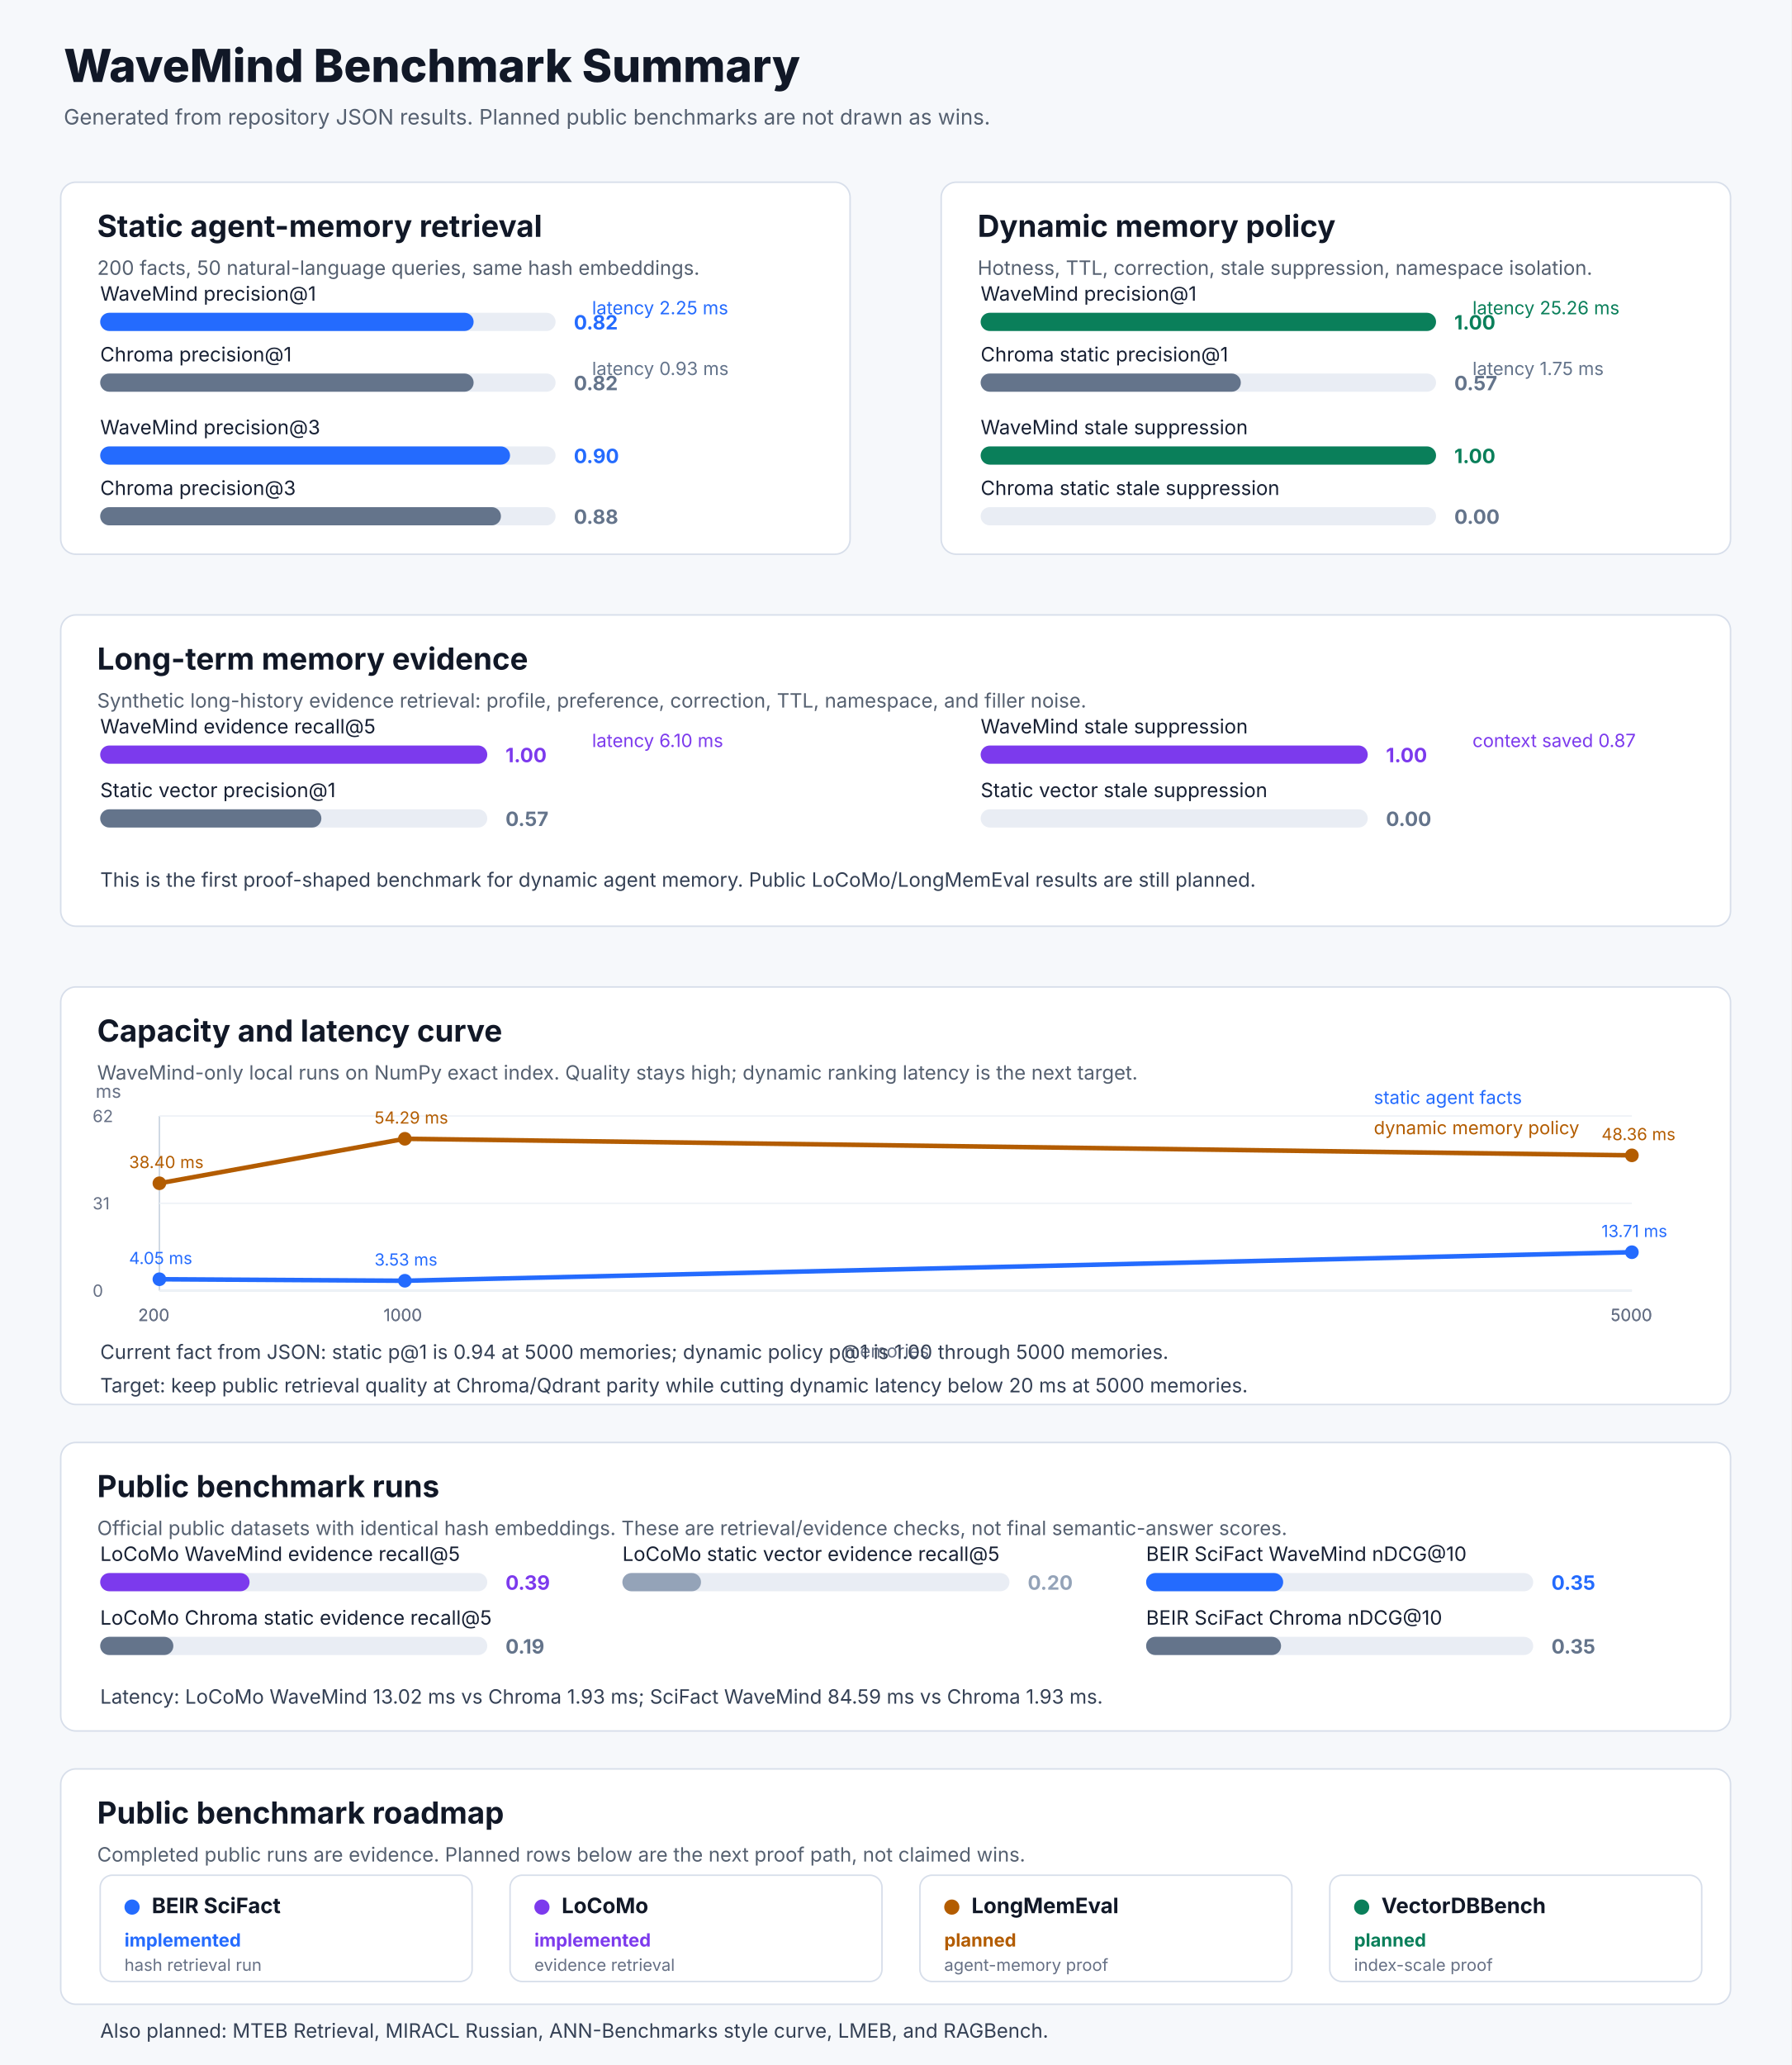
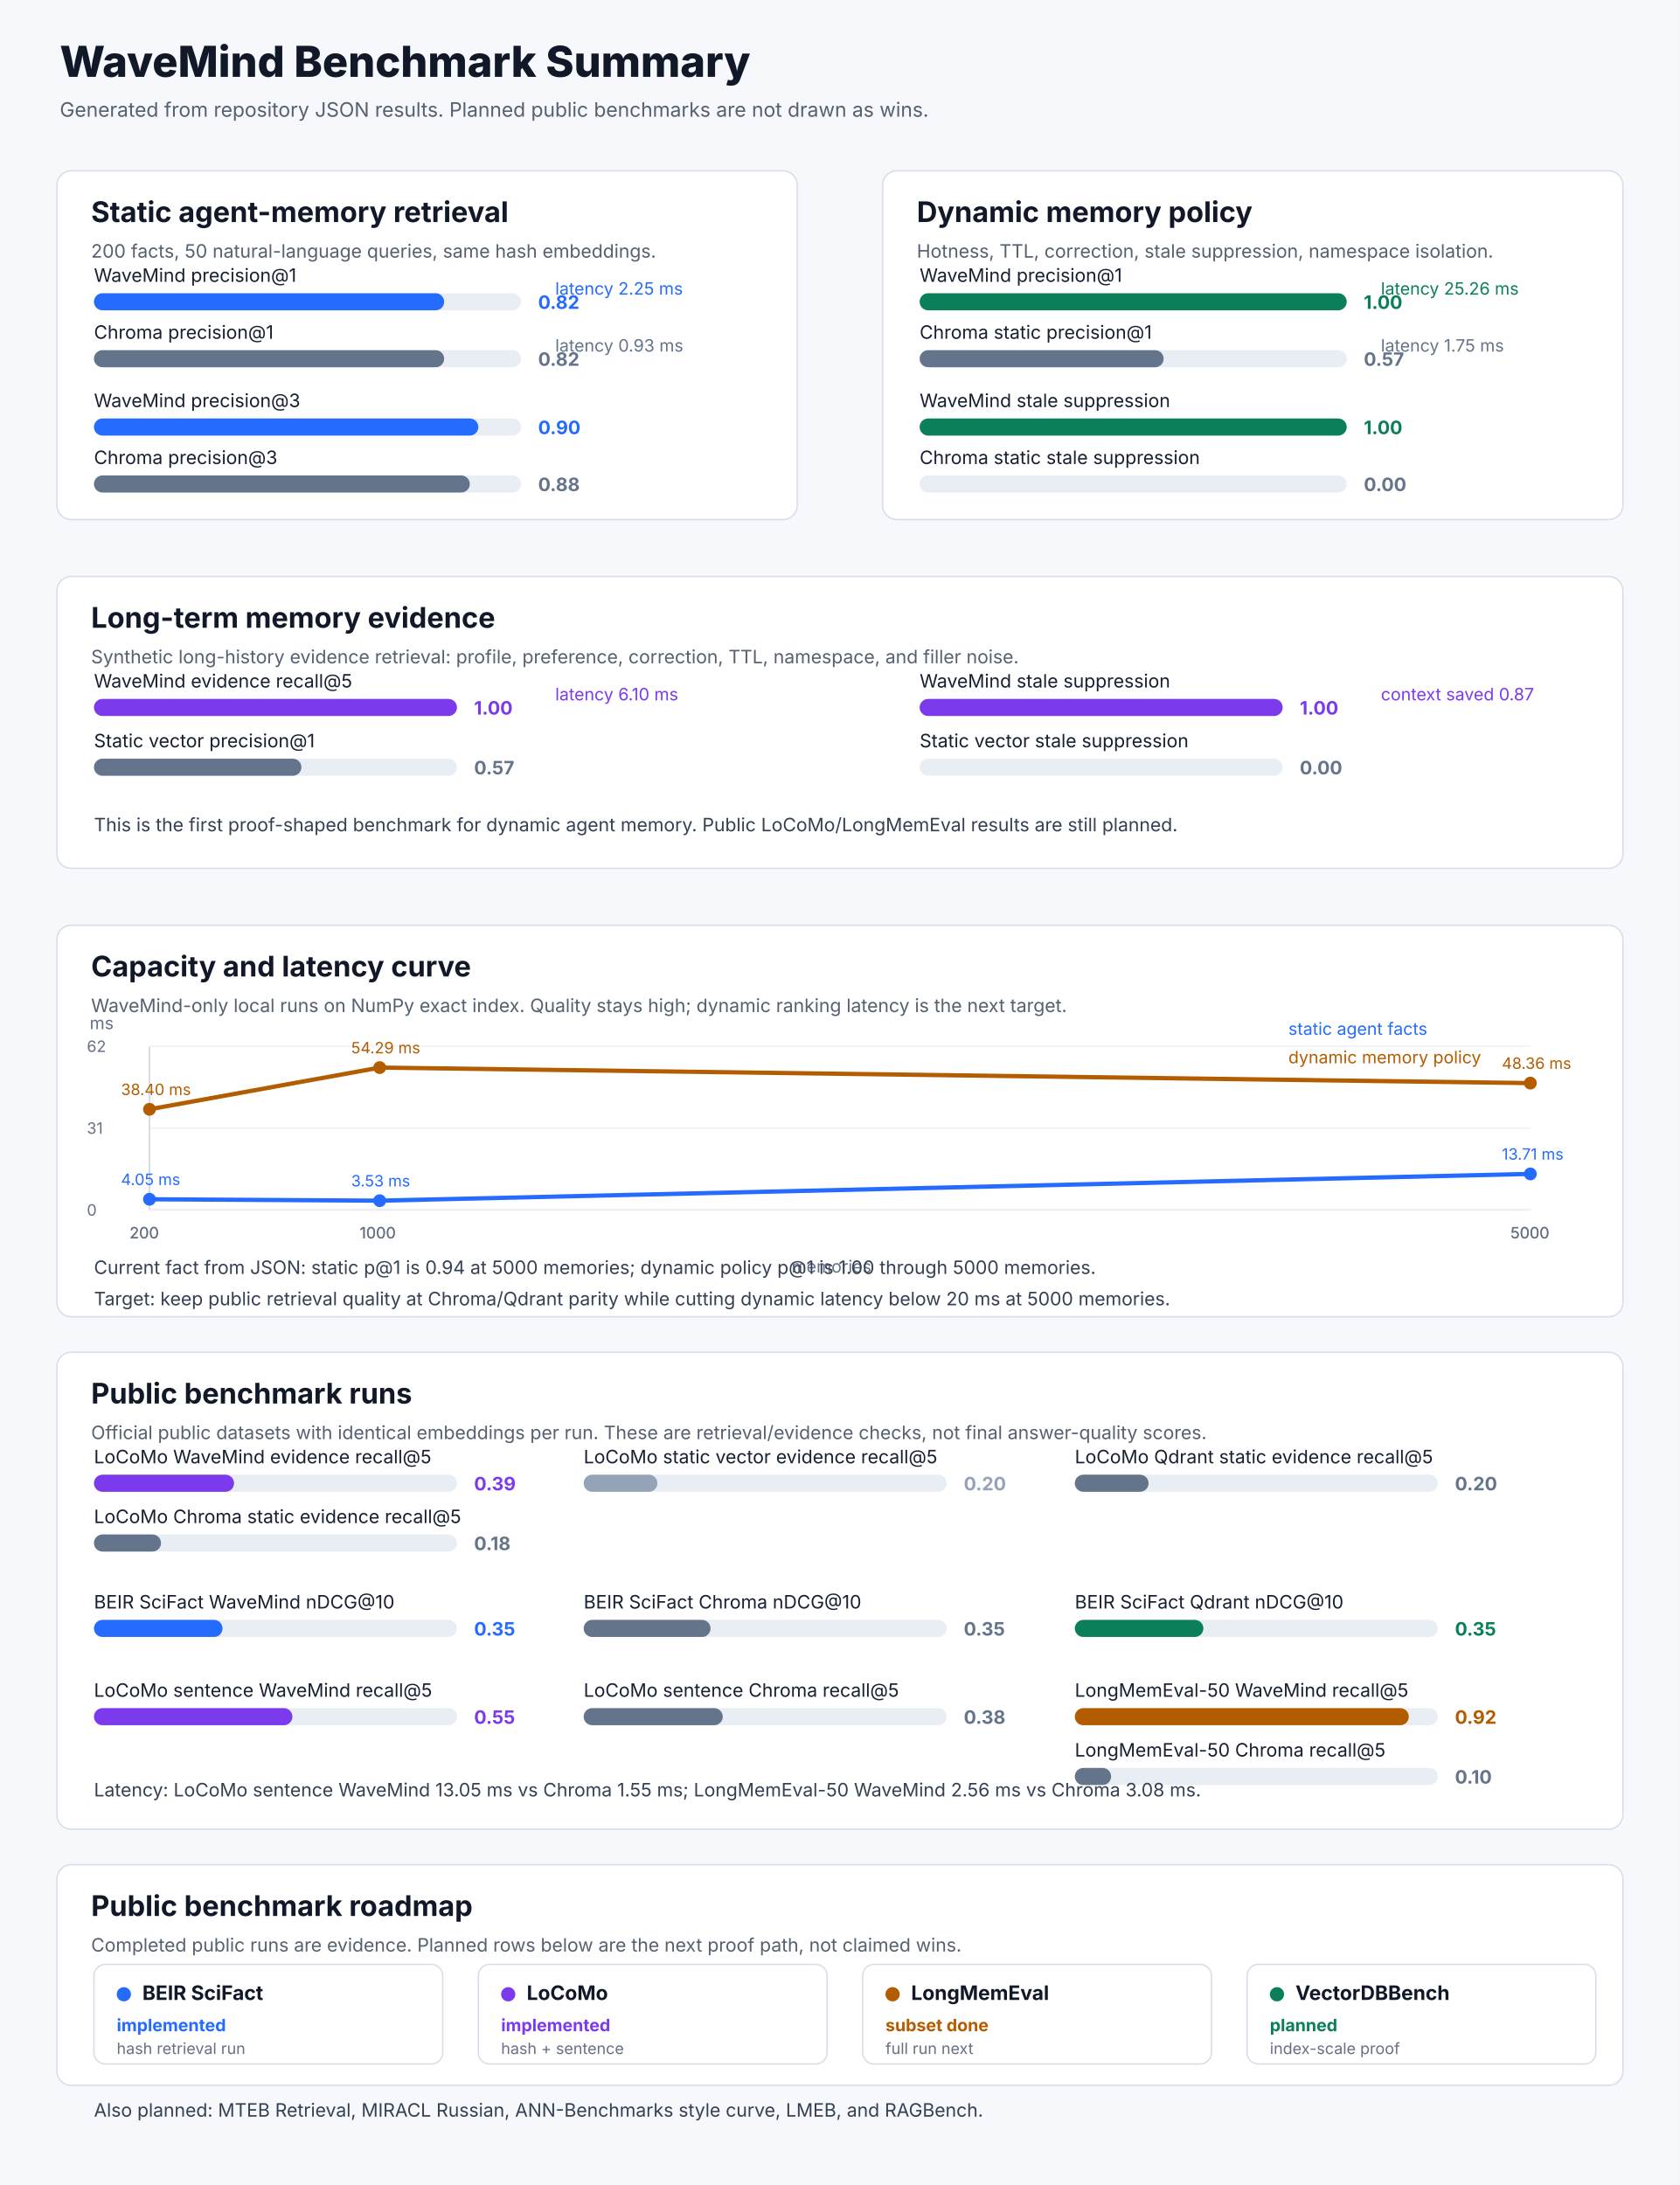
- <svg xmlns="http://www.w3.org/2000/svg" width="1180" height="1360" viewBox="0 0 1180 1360" role="img" aria-label="WaveMind benchmark summary">
-   <rect width="1180" height="1360" fill="#f6f8fb" />
+ <svg xmlns="http://www.w3.org/2000/svg" width="1180" height="1535" viewBox="0 0 1180 1535" role="img" aria-label="WaveMind benchmark summary">
+   <rect width="1180" height="1535" fill="#f6f8fb" />
  <text x="42.0" y="54.0" font-family="Inter,Segoe UI,Arial,sans-serif" font-size="30" font-weight="800" fill="#111827">WaveMind Benchmark Summary</text>
  <text x="42.0" y="82.0" font-family="Inter,Segoe UI,Arial,sans-serif" font-size="14" font-weight="400" fill="#556070">Generated from repository JSON results. Planned public benchmarks are not drawn as wins.</text>
  <rect x="40.0" y="120.0" width="520.0" height="245.0" rx="10" fill="#ffffff" stroke="#d7deea" />
  <text x="64.0" y="156.0" font-family="Inter,Segoe UI,Arial,sans-serif" font-size="20" font-weight="700" fill="#111827">Static agent-memory retrieval</text>
  <text x="64.0" y="181.0" font-family="Inter,Segoe UI,Arial,sans-serif" font-size="13" font-weight="400" fill="#556070">200 facts, 50 natural-language queries, same hash embeddings.</text>
  <text x="66.0" y="198.0" font-family="Inter,Segoe UI,Arial,sans-serif" font-size="13" font-weight="400" fill="#172033">WaveMind precision@1</text>
  <rect x="66.0" y="206.0" width="300.0" height="12.0" rx="6" fill="#e9edf4" />
  <rect x="66.0" y="206.0" width="246.0" height="12.0" rx="6" fill="#246bfe" />
  <text x="378.0" y="217.0" font-family="Inter,Segoe UI,Arial,sans-serif" font-size="13" font-weight="700" fill="#246bfe">0.82</text>
  <text x="66.0" y="238.0" font-family="Inter,Segoe UI,Arial,sans-serif" font-size="13" font-weight="400" fill="#172033">Chroma precision@1</text>
  <rect x="66.0" y="246.0" width="300.0" height="12.0" rx="6" fill="#e9edf4" />
  <rect x="66.0" y="246.0" width="246.0" height="12.0" rx="6" fill="#64748b" />
  <text x="378.0" y="257.0" font-family="Inter,Segoe UI,Arial,sans-serif" font-size="13" font-weight="700" fill="#64748b">0.82</text>
  <text x="66.0" y="286.0" font-family="Inter,Segoe UI,Arial,sans-serif" font-size="13" font-weight="400" fill="#172033">WaveMind precision@3</text>
  <rect x="66.0" y="294.0" width="300.0" height="12.0" rx="6" fill="#e9edf4" />
  <rect x="66.0" y="294.0" width="270.0" height="12.0" rx="6" fill="#246bfe" />
  <text x="378.0" y="305.0" font-family="Inter,Segoe UI,Arial,sans-serif" font-size="13" font-weight="700" fill="#246bfe">0.90</text>
  <text x="66.0" y="326.0" font-family="Inter,Segoe UI,Arial,sans-serif" font-size="13" font-weight="400" fill="#172033">Chroma precision@3</text>
  <rect x="66.0" y="334.0" width="300.0" height="12.0" rx="6" fill="#e9edf4" />
  <rect x="66.0" y="334.0" width="264.0" height="12.0" rx="6" fill="#64748b" />
  <text x="378.0" y="345.0" font-family="Inter,Segoe UI,Arial,sans-serif" font-size="13" font-weight="700" fill="#64748b">0.88</text>
  <text x="390.0" y="207.0" font-family="Inter,Segoe UI,Arial,sans-serif" font-size="12" font-weight="400" fill="#246bfe">latency 2.25 ms</text>
  <text x="390.0" y="247.0" font-family="Inter,Segoe UI,Arial,sans-serif" font-size="12" font-weight="400" fill="#64748b">latency 0.93 ms</text>
  <rect x="620.0" y="120.0" width="520.0" height="245.0" rx="10" fill="#ffffff" stroke="#d7deea" />
  <text x="644.0" y="156.0" font-family="Inter,Segoe UI,Arial,sans-serif" font-size="20" font-weight="700" fill="#111827">Dynamic memory policy</text>
  <text x="644.0" y="181.0" font-family="Inter,Segoe UI,Arial,sans-serif" font-size="13" font-weight="400" fill="#556070">Hotness, TTL, correction, stale suppression, namespace isolation.</text>
  <text x="646.0" y="198.0" font-family="Inter,Segoe UI,Arial,sans-serif" font-size="13" font-weight="400" fill="#172033">WaveMind precision@1</text>
  <rect x="646.0" y="206.0" width="300.0" height="12.0" rx="6" fill="#e9edf4" />
  <rect x="646.0" y="206.0" width="300.0" height="12.0" rx="6" fill="#0a7f5a" />
  <text x="958.0" y="217.0" font-family="Inter,Segoe UI,Arial,sans-serif" font-size="13" font-weight="700" fill="#0a7f5a">1.00</text>
  <text x="646.0" y="238.0" font-family="Inter,Segoe UI,Arial,sans-serif" font-size="13" font-weight="400" fill="#172033">Chroma static precision@1</text>
  <rect x="646.0" y="246.0" width="300.0" height="12.0" rx="6" fill="#e9edf4" />
  <rect x="646.0" y="246.0" width="171.4" height="12.0" rx="6" fill="#64748b" />
  <text x="958.0" y="257.0" font-family="Inter,Segoe UI,Arial,sans-serif" font-size="13" font-weight="700" fill="#64748b">0.57</text>
  <text x="646.0" y="286.0" font-family="Inter,Segoe UI,Arial,sans-serif" font-size="13" font-weight="400" fill="#172033">WaveMind stale suppression</text>
  <rect x="646.0" y="294.0" width="300.0" height="12.0" rx="6" fill="#e9edf4" />
  <rect x="646.0" y="294.0" width="300.0" height="12.0" rx="6" fill="#0a7f5a" />
  <text x="958.0" y="305.0" font-family="Inter,Segoe UI,Arial,sans-serif" font-size="13" font-weight="700" fill="#0a7f5a">1.00</text>
  <text x="646.0" y="326.0" font-family="Inter,Segoe UI,Arial,sans-serif" font-size="13" font-weight="400" fill="#172033">Chroma static stale suppression</text>
  <rect x="646.0" y="334.0" width="300.0" height="12.0" rx="6" fill="#e9edf4" />
  <rect x="646.0" y="334.0" width="0.0" height="12.0" rx="6" fill="#64748b" />
  <text x="958.0" y="345.0" font-family="Inter,Segoe UI,Arial,sans-serif" font-size="13" font-weight="700" fill="#64748b">0.00</text>
  <text x="970.0" y="207.0" font-family="Inter,Segoe UI,Arial,sans-serif" font-size="12" font-weight="400" fill="#0a7f5a">latency 25.26 ms</text>
  <text x="970.0" y="247.0" font-family="Inter,Segoe UI,Arial,sans-serif" font-size="12" font-weight="400" fill="#64748b">latency 1.75 ms</text>
  <rect x="40.0" y="405.0" width="1100.0" height="205.0" rx="10" fill="#ffffff" stroke="#d7deea" />
  <text x="64.0" y="441.0" font-family="Inter,Segoe UI,Arial,sans-serif" font-size="20" font-weight="700" fill="#111827">Long-term memory evidence</text>
  <text x="64.0" y="466.0" font-family="Inter,Segoe UI,Arial,sans-serif" font-size="13" font-weight="400" fill="#556070">Synthetic long-history evidence retrieval: profile, preference, correction, TTL, namespace, and filler noise.</text>
  <text x="66.0" y="483.0" font-family="Inter,Segoe UI,Arial,sans-serif" font-size="13" font-weight="400" fill="#172033">WaveMind evidence recall@5</text>
  <rect x="66.0" y="491.0" width="255.0" height="12.0" rx="6" fill="#e9edf4" />
  <rect x="66.0" y="491.0" width="255.0" height="12.0" rx="6" fill="#7c3aed" />
  <text x="333.0" y="502.0" font-family="Inter,Segoe UI,Arial,sans-serif" font-size="13" font-weight="700" fill="#7c3aed">1.00</text>
  <text x="66.0" y="525.0" font-family="Inter,Segoe UI,Arial,sans-serif" font-size="13" font-weight="400" fill="#172033">Static vector precision@1</text>
  <rect x="66.0" y="533.0" width="255.0" height="12.0" rx="6" fill="#e9edf4" />
  <rect x="66.0" y="533.0" width="145.7" height="12.0" rx="6" fill="#64748b" />
  <text x="333.0" y="544.0" font-family="Inter,Segoe UI,Arial,sans-serif" font-size="13" font-weight="700" fill="#64748b">0.57</text>
  <text x="646.0" y="483.0" font-family="Inter,Segoe UI,Arial,sans-serif" font-size="13" font-weight="400" fill="#172033">WaveMind stale suppression</text>
  <rect x="646.0" y="491.0" width="255.0" height="12.0" rx="6" fill="#e9edf4" />
  <rect x="646.0" y="491.0" width="255.0" height="12.0" rx="6" fill="#7c3aed" />
  <text x="913.0" y="502.0" font-family="Inter,Segoe UI,Arial,sans-serif" font-size="13" font-weight="700" fill="#7c3aed">1.00</text>
  <text x="646.0" y="525.0" font-family="Inter,Segoe UI,Arial,sans-serif" font-size="13" font-weight="400" fill="#172033">Static vector stale suppression</text>
  <rect x="646.0" y="533.0" width="255.0" height="12.0" rx="6" fill="#e9edf4" />
  <rect x="646.0" y="533.0" width="0.0" height="12.0" rx="6" fill="#64748b" />
  <text x="913.0" y="544.0" font-family="Inter,Segoe UI,Arial,sans-serif" font-size="13" font-weight="700" fill="#64748b">0.00</text>
  <text x="390.0" y="492.0" font-family="Inter,Segoe UI,Arial,sans-serif" font-size="12" font-weight="400" fill="#7c3aed">latency 6.10 ms</text>
  <text x="970.0" y="492.0" font-family="Inter,Segoe UI,Arial,sans-serif" font-size="12" font-weight="400" fill="#7c3aed">context saved 0.87</text>
  <text x="66.0" y="584.0" font-family="Inter,Segoe UI,Arial,sans-serif" font-size="13" font-weight="400" fill="#344054">This is the first proof-shaped benchmark for dynamic agent memory. Public LoCoMo/LongMemEval results are still planned.</text>
  <rect x="40.0" y="650.0" width="1100.0" height="275.0" rx="10" fill="#ffffff" stroke="#d7deea" />
  <text x="64.0" y="686.0" font-family="Inter,Segoe UI,Arial,sans-serif" font-size="20" font-weight="700" fill="#111827">Capacity and latency curve</text>
  <text x="64.0" y="711.0" font-family="Inter,Segoe UI,Arial,sans-serif" font-size="13" font-weight="400" fill="#556070">WaveMind-only local runs on NumPy exact index. Quality stays high; dynamic ranking latency is the next target.</text>
  <line x1="105.0" y1="850.0" x2="1075.0" y2="850.0" stroke="#cbd5e1" />
  <line x1="105.0" y1="735.0" x2="105.0" y2="850.0" stroke="#cbd5e1" />
  <line x1="105.0" y1="850.0" x2="1075.0" y2="850.0" stroke="#eef2f7" />
  <text x="61.0" y="854.0" font-family="Inter,Segoe UI,Arial,sans-serif" font-size="11" font-weight="400" fill="#667085">0</text>
  <line x1="105.0" y1="792.5" x2="1075.0" y2="792.5" stroke="#eef2f7" />
  <text x="61.0" y="796.5" font-family="Inter,Segoe UI,Arial,sans-serif" font-size="11" font-weight="400" fill="#667085">31</text>
  <line x1="105.0" y1="735.0" x2="1075.0" y2="735.0" stroke="#eef2f7" />
  <text x="61.0" y="739.0" font-family="Inter,Segoe UI,Arial,sans-serif" font-size="11" font-weight="400" fill="#667085">62</text>
  <polyline points="105.0,842.5 266.7,843.5 1075.0,824.7" fill="none" stroke="#246bfe" stroke-width="3" stroke-linecap="round" stroke-linejoin="round" />
  <circle cx="105.0" cy="842.5" r="4.5" fill="#246bfe" />
  <text x="85.0" y="832.5" font-family="Inter,Segoe UI,Arial,sans-serif" font-size="11" font-weight="400" fill="#246bfe">4.05 ms</text>
  <text x="91.0" y="870.0" font-family="Inter,Segoe UI,Arial,sans-serif" font-size="11" font-weight="400" fill="#667085">200</text>
  <circle cx="266.7" cy="843.5" r="4.5" fill="#246bfe" />
  <text x="246.7" y="833.5" font-family="Inter,Segoe UI,Arial,sans-serif" font-size="11" font-weight="400" fill="#246bfe">3.53 ms</text>
  <text x="252.7" y="870.0" font-family="Inter,Segoe UI,Arial,sans-serif" font-size="11" font-weight="400" fill="#667085">1000</text>
  <circle cx="1075.0" cy="824.7" r="4.5" fill="#246bfe" />
  <text x="1055.0" y="814.7" font-family="Inter,Segoe UI,Arial,sans-serif" font-size="11" font-weight="400" fill="#246bfe">13.71 ms</text>
  <text x="1061.0" y="870.0" font-family="Inter,Segoe UI,Arial,sans-serif" font-size="11" font-weight="400" fill="#667085">5000</text>
  <polyline points="105.0,779.3 266.7,750.0 1075.0,760.9" fill="none" stroke="#b35c00" stroke-width="3" stroke-linecap="round" stroke-linejoin="round" />
  <circle cx="105.0" cy="779.3" r="4.5" fill="#b35c00" />
  <text x="85.0" y="769.3" font-family="Inter,Segoe UI,Arial,sans-serif" font-size="11" font-weight="400" fill="#b35c00">38.40 ms</text>
  <text x="91.0" y="870.0" font-family="Inter,Segoe UI,Arial,sans-serif" font-size="11" font-weight="400" fill="#667085">200</text>
  <circle cx="266.7" cy="750.0" r="4.5" fill="#b35c00" />
  <text x="246.7" y="740.0" font-family="Inter,Segoe UI,Arial,sans-serif" font-size="11" font-weight="400" fill="#b35c00">54.29 ms</text>
  <text x="252.7" y="870.0" font-family="Inter,Segoe UI,Arial,sans-serif" font-size="11" font-weight="400" fill="#667085">1000</text>
  <circle cx="1075.0" cy="760.9" r="4.5" fill="#b35c00" />
  <text x="1055.0" y="750.9" font-family="Inter,Segoe UI,Arial,sans-serif" font-size="11" font-weight="400" fill="#b35c00">48.36 ms</text>
  <text x="1061.0" y="870.0" font-family="Inter,Segoe UI,Arial,sans-serif" font-size="11" font-weight="400" fill="#667085">5000</text>
  <text x="905.0" y="727.0" font-family="Inter,Segoe UI,Arial,sans-serif" font-size="12" font-weight="400" fill="#246bfe">static agent facts</text>
  <text x="905.0" y="747.0" font-family="Inter,Segoe UI,Arial,sans-serif" font-size="12" font-weight="400" fill="#b35c00">dynamic memory policy</text>
  <text x="556.0" y="894.0" font-family="Inter,Segoe UI,Arial,sans-serif" font-size="12" font-weight="400" fill="#667085">memories</text>
  <text x="63.0" y="723.0" font-family="Inter,Segoe UI,Arial,sans-serif" font-size="12" font-weight="400" fill="#667085">ms</text>
  <text x="66.0" y="895.0" font-family="Inter,Segoe UI,Arial,sans-serif" font-size="13" font-weight="400" fill="#344054">Current fact from JSON: static p@1 is 0.94 at 5000 memories; dynamic policy p@1 is 1.00 through 5000 memories.</text>
  <text x="66.0" y="917.0" font-family="Inter,Segoe UI,Arial,sans-serif" font-size="13" font-weight="400" fill="#344054">Target: keep public retrieval quality at Chroma/Qdrant parity while cutting dynamic latency below 20 ms at 5000 memories.</text>
-   <rect x="40.0" y="950.0" width="1100.0" height="190.0" rx="10" fill="#ffffff" stroke="#d7deea" />
+   <rect x="40.0" y="950.0" width="1100.0" height="335.0" rx="10" fill="#ffffff" stroke="#d7deea" />
  <text x="64.0" y="986.0" font-family="Inter,Segoe UI,Arial,sans-serif" font-size="20" font-weight="700" fill="#111827">Public benchmark runs</text>
-   <text x="64.0" y="1011.0" font-family="Inter,Segoe UI,Arial,sans-serif" font-size="13" font-weight="400" fill="#556070">Official public datasets with identical hash embeddings. These are retrieval/evidence checks, not final semantic-answer scores.</text>
+   <text x="64.0" y="1011.0" font-family="Inter,Segoe UI,Arial,sans-serif" font-size="13" font-weight="400" fill="#556070">Official public datasets with identical embeddings per run. These are retrieval/evidence checks, not final answer-quality scores.</text>
  <text x="66.0" y="1028.0" font-family="Inter,Segoe UI,Arial,sans-serif" font-size="13" font-weight="400" fill="#172033">LoCoMo WaveMind evidence recall@5</text>
  <rect x="66.0" y="1036.0" width="255.0" height="12.0" rx="6" fill="#e9edf4" />
  <rect x="66.0" y="1036.0" width="98.4" height="12.0" rx="6" fill="#7c3aed" />
  <text x="333.0" y="1047.0" font-family="Inter,Segoe UI,Arial,sans-serif" font-size="13" font-weight="700" fill="#7c3aed">0.39</text>
  <text x="66.0" y="1070.0" font-family="Inter,Segoe UI,Arial,sans-serif" font-size="13" font-weight="400" fill="#172033">LoCoMo Chroma static evidence recall@5</text>
  <rect x="66.0" y="1078.0" width="255.0" height="12.0" rx="6" fill="#e9edf4" />
-   <rect x="66.0" y="1078.0" width="48.2" height="12.0" rx="6" fill="#64748b" />
-   <text x="333.0" y="1089.0" font-family="Inter,Segoe UI,Arial,sans-serif" font-size="13" font-weight="700" fill="#64748b">0.19</text>
+   <rect x="66.0" y="1078.0" width="47.1" height="12.0" rx="6" fill="#64748b" />
+   <text x="333.0" y="1089.0" font-family="Inter,Segoe UI,Arial,sans-serif" font-size="13" font-weight="700" fill="#64748b">0.18</text>
  <text x="410.0" y="1028.0" font-family="Inter,Segoe UI,Arial,sans-serif" font-size="13" font-weight="400" fill="#172033">LoCoMo static vector evidence recall@5</text>
  <rect x="410.0" y="1036.0" width="255.0" height="12.0" rx="6" fill="#e9edf4" />
  <rect x="410.0" y="1036.0" width="51.8" height="12.0" rx="6" fill="#94a3b8" />
  <text x="677.0" y="1047.0" font-family="Inter,Segoe UI,Arial,sans-serif" font-size="13" font-weight="700" fill="#94a3b8">0.20</text>
-   <text x="755.0" y="1028.0" font-family="Inter,Segoe UI,Arial,sans-serif" font-size="13" font-weight="400" fill="#172033">BEIR SciFact WaveMind nDCG@10</text>
+   <text x="755.0" y="1028.0" font-family="Inter,Segoe UI,Arial,sans-serif" font-size="13" font-weight="400" fill="#172033">LoCoMo Qdrant static evidence recall@5</text>
  <rect x="755.0" y="1036.0" width="255.0" height="12.0" rx="6" fill="#e9edf4" />
-   <rect x="755.0" y="1036.0" width="90.3" height="12.0" rx="6" fill="#246bfe" />
-   <text x="1022.0" y="1047.0" font-family="Inter,Segoe UI,Arial,sans-serif" font-size="13" font-weight="700" fill="#246bfe">0.35</text>
-   <text x="755.0" y="1070.0" font-family="Inter,Segoe UI,Arial,sans-serif" font-size="13" font-weight="400" fill="#172033">BEIR SciFact Chroma nDCG@10</text>
-   <rect x="755.0" y="1078.0" width="255.0" height="12.0" rx="6" fill="#e9edf4" />
-   <rect x="755.0" y="1078.0" width="88.9" height="12.0" rx="6" fill="#64748b" />
-   <text x="1022.0" y="1089.0" font-family="Inter,Segoe UI,Arial,sans-serif" font-size="13" font-weight="700" fill="#64748b">0.35</text>
-   <text x="66.0" y="1122.0" font-family="Inter,Segoe UI,Arial,sans-serif" font-size="13" font-weight="400" fill="#344054">Latency: LoCoMo WaveMind 13.02 ms vs Chroma 1.93 ms; SciFact WaveMind 84.59 ms vs Chroma 1.93 ms.</text>
-   <rect x="40.0" y="1165.0" width="1100.0" height="155.0" rx="10" fill="#ffffff" stroke="#d7deea" />
-   <text x="64.0" y="1201.0" font-family="Inter,Segoe UI,Arial,sans-serif" font-size="20" font-weight="700" fill="#111827">Public benchmark roadmap</text>
-   <text x="64.0" y="1226.0" font-family="Inter,Segoe UI,Arial,sans-serif" font-size="13" font-weight="400" fill="#556070">Completed public runs are evidence. Planned rows below are the next proof path, not claimed wins.</text>
-   <rect x="66.0" y="1235.0" width="245" height="70" rx="8" fill="#ffffff" stroke="#d7deea" />
-   <rect x="82.0" y="1251.0" width="10.0" height="10.0" rx="5" fill="#246bfe" />
-   <text x="100.0" y="1260.0" font-family="Inter,Segoe UI,Arial,sans-serif" font-size="14" font-weight="700" fill="#111827">BEIR SciFact</text>
-   <text x="82.0" y="1282.0" font-family="Inter,Segoe UI,Arial,sans-serif" font-size="12" font-weight="700" fill="#246bfe">implemented</text>
-   <text x="82.0" y="1298.0" font-family="Inter,Segoe UI,Arial,sans-serif" font-size="11" font-weight="400" fill="#667085">hash retrieval run</text>
-   <rect x="336.0" y="1235.0" width="245" height="70" rx="8" fill="#ffffff" stroke="#d7deea" />
-   <rect x="352.0" y="1251.0" width="10.0" height="10.0" rx="5" fill="#7c3aed" />
-   <text x="370.0" y="1260.0" font-family="Inter,Segoe UI,Arial,sans-serif" font-size="14" font-weight="700" fill="#111827">LoCoMo</text>
-   <text x="352.0" y="1282.0" font-family="Inter,Segoe UI,Arial,sans-serif" font-size="12" font-weight="700" fill="#7c3aed">implemented</text>
-   <text x="352.0" y="1298.0" font-family="Inter,Segoe UI,Arial,sans-serif" font-size="11" font-weight="400" fill="#667085">evidence retrieval</text>
-   <rect x="606.0" y="1235.0" width="245" height="70" rx="8" fill="#ffffff" stroke="#d7deea" />
-   <rect x="622.0" y="1251.0" width="10.0" height="10.0" rx="5" fill="#b35c00" />
-   <text x="640.0" y="1260.0" font-family="Inter,Segoe UI,Arial,sans-serif" font-size="14" font-weight="700" fill="#111827">LongMemEval</text>
-   <text x="622.0" y="1282.0" font-family="Inter,Segoe UI,Arial,sans-serif" font-size="12" font-weight="700" fill="#b35c00">planned</text>
-   <text x="622.0" y="1298.0" font-family="Inter,Segoe UI,Arial,sans-serif" font-size="11" font-weight="400" fill="#667085">agent-memory proof</text>
-   <rect x="876.0" y="1235.0" width="245" height="70" rx="8" fill="#ffffff" stroke="#d7deea" />
-   <rect x="892.0" y="1251.0" width="10.0" height="10.0" rx="5" fill="#0a7f5a" />
-   <text x="910.0" y="1260.0" font-family="Inter,Segoe UI,Arial,sans-serif" font-size="14" font-weight="700" fill="#111827">VectorDBBench</text>
-   <text x="892.0" y="1282.0" font-family="Inter,Segoe UI,Arial,sans-serif" font-size="12" font-weight="700" fill="#0a7f5a">planned</text>
-   <text x="892.0" y="1298.0" font-family="Inter,Segoe UI,Arial,sans-serif" font-size="11" font-weight="400" fill="#667085">index-scale proof</text>
-   <text x="66.0" y="1342.0" font-family="Inter,Segoe UI,Arial,sans-serif" font-size="13" font-weight="400" fill="#344054">Also planned: MTEB Retrieval, MIRACL Russian, ANN-Benchmarks style curve, LMEB, and RAGBench.</text>
+   <rect x="755.0" y="1036.0" width="51.8" height="12.0" rx="6" fill="#64748b" />
+   <text x="1022.0" y="1047.0" font-family="Inter,Segoe UI,Arial,sans-serif" font-size="13" font-weight="700" fill="#64748b">0.20</text>
+   <text x="66.0" y="1130.0" font-family="Inter,Segoe UI,Arial,sans-serif" font-size="13" font-weight="400" fill="#172033">BEIR SciFact WaveMind nDCG@10</text>
+   <rect x="66.0" y="1138.0" width="255.0" height="12.0" rx="6" fill="#e9edf4" />
+   <rect x="66.0" y="1138.0" width="90.3" height="12.0" rx="6" fill="#246bfe" />
+   <text x="333.0" y="1149.0" font-family="Inter,Segoe UI,Arial,sans-serif" font-size="13" font-weight="700" fill="#246bfe">0.35</text>
+   <text x="410.0" y="1130.0" font-family="Inter,Segoe UI,Arial,sans-serif" font-size="13" font-weight="400" fill="#172033">BEIR SciFact Chroma nDCG@10</text>
+   <rect x="410.0" y="1138.0" width="255.0" height="12.0" rx="6" fill="#e9edf4" />
+   <rect x="410.0" y="1138.0" width="89.1" height="12.0" rx="6" fill="#64748b" />
+   <text x="677.0" y="1149.0" font-family="Inter,Segoe UI,Arial,sans-serif" font-size="13" font-weight="700" fill="#64748b">0.35</text>
+   <text x="755.0" y="1130.0" font-family="Inter,Segoe UI,Arial,sans-serif" font-size="13" font-weight="400" fill="#172033">BEIR SciFact Qdrant nDCG@10</text>
+   <rect x="755.0" y="1138.0" width="255.0" height="12.0" rx="6" fill="#e9edf4" />
+   <rect x="755.0" y="1138.0" width="90.3" height="12.0" rx="6" fill="#0a7f5a" />
+   <text x="1022.0" y="1149.0" font-family="Inter,Segoe UI,Arial,sans-serif" font-size="13" font-weight="700" fill="#0a7f5a">0.35</text>
+   <text x="66.0" y="1192.0" font-family="Inter,Segoe UI,Arial,sans-serif" font-size="13" font-weight="400" fill="#172033">LoCoMo sentence WaveMind recall@5</text>
+   <rect x="66.0" y="1200.0" width="255.0" height="12.0" rx="6" fill="#e9edf4" />
+   <rect x="66.0" y="1200.0" width="139.4" height="12.0" rx="6" fill="#7c3aed" />
+   <text x="333.0" y="1211.0" font-family="Inter,Segoe UI,Arial,sans-serif" font-size="13" font-weight="700" fill="#7c3aed">0.55</text>
+   <text x="410.0" y="1192.0" font-family="Inter,Segoe UI,Arial,sans-serif" font-size="13" font-weight="400" fill="#172033">LoCoMo sentence Chroma recall@5</text>
+   <rect x="410.0" y="1200.0" width="255.0" height="12.0" rx="6" fill="#e9edf4" />
+   <rect x="410.0" y="1200.0" width="97.7" height="12.0" rx="6" fill="#64748b" />
+   <text x="677.0" y="1211.0" font-family="Inter,Segoe UI,Arial,sans-serif" font-size="13" font-weight="700" fill="#64748b">0.38</text>
+   <text x="755.0" y="1192.0" font-family="Inter,Segoe UI,Arial,sans-serif" font-size="13" font-weight="400" fill="#172033">LongMemEval-50 WaveMind recall@5</text>
+   <rect x="755.0" y="1200.0" width="255.0" height="12.0" rx="6" fill="#e9edf4" />
+   <rect x="755.0" y="1200.0" width="234.6" height="12.0" rx="6" fill="#b35c00" />
+   <text x="1022.0" y="1211.0" font-family="Inter,Segoe UI,Arial,sans-serif" font-size="13" font-weight="700" fill="#b35c00">0.92</text>
+   <text x="755.0" y="1234.0" font-family="Inter,Segoe UI,Arial,sans-serif" font-size="13" font-weight="400" fill="#172033">LongMemEval-50 Chroma recall@5</text>
+   <rect x="755.0" y="1242.0" width="255.0" height="12.0" rx="6" fill="#e9edf4" />
+   <rect x="755.0" y="1242.0" width="25.5" height="12.0" rx="6" fill="#64748b" />
+   <text x="1022.0" y="1253.0" font-family="Inter,Segoe UI,Arial,sans-serif" font-size="13" font-weight="700" fill="#64748b">0.10</text>
+   <text x="66.0" y="1262.0" font-family="Inter,Segoe UI,Arial,sans-serif" font-size="13" font-weight="400" fill="#344054">Latency: LoCoMo sentence WaveMind 13.05 ms vs Chroma 1.55 ms; LongMemEval-50 WaveMind 2.56 ms vs Chroma 3.08 ms.</text>
+   <rect x="40.0" y="1310.0" width="1100.0" height="155.0" rx="10" fill="#ffffff" stroke="#d7deea" />
+   <text x="64.0" y="1346.0" font-family="Inter,Segoe UI,Arial,sans-serif" font-size="20" font-weight="700" fill="#111827">Public benchmark roadmap</text>
+   <text x="64.0" y="1371.0" font-family="Inter,Segoe UI,Arial,sans-serif" font-size="13" font-weight="400" fill="#556070">Completed public runs are evidence. Planned rows below are the next proof path, not claimed wins.</text>
+   <rect x="66.0" y="1380.0" width="245" height="70" rx="8" fill="#ffffff" stroke="#d7deea" />
+   <rect x="82.0" y="1396.0" width="10.0" height="10.0" rx="5" fill="#246bfe" />
+   <text x="100.0" y="1405.0" font-family="Inter,Segoe UI,Arial,sans-serif" font-size="14" font-weight="700" fill="#111827">BEIR SciFact</text>
+   <text x="82.0" y="1427.0" font-family="Inter,Segoe UI,Arial,sans-serif" font-size="12" font-weight="700" fill="#246bfe">implemented</text>
+   <text x="82.0" y="1443.0" font-family="Inter,Segoe UI,Arial,sans-serif" font-size="11" font-weight="400" fill="#667085">hash retrieval run</text>
+   <rect x="336.0" y="1380.0" width="245" height="70" rx="8" fill="#ffffff" stroke="#d7deea" />
+   <rect x="352.0" y="1396.0" width="10.0" height="10.0" rx="5" fill="#7c3aed" />
+   <text x="370.0" y="1405.0" font-family="Inter,Segoe UI,Arial,sans-serif" font-size="14" font-weight="700" fill="#111827">LoCoMo</text>
+   <text x="352.0" y="1427.0" font-family="Inter,Segoe UI,Arial,sans-serif" font-size="12" font-weight="700" fill="#7c3aed">implemented</text>
+   <text x="352.0" y="1443.0" font-family="Inter,Segoe UI,Arial,sans-serif" font-size="11" font-weight="400" fill="#667085">hash + sentence</text>
+   <rect x="606.0" y="1380.0" width="245" height="70" rx="8" fill="#ffffff" stroke="#d7deea" />
+   <rect x="622.0" y="1396.0" width="10.0" height="10.0" rx="5" fill="#b35c00" />
+   <text x="640.0" y="1405.0" font-family="Inter,Segoe UI,Arial,sans-serif" font-size="14" font-weight="700" fill="#111827">LongMemEval</text>
+   <text x="622.0" y="1427.0" font-family="Inter,Segoe UI,Arial,sans-serif" font-size="12" font-weight="700" fill="#b35c00">subset done</text>
+   <text x="622.0" y="1443.0" font-family="Inter,Segoe UI,Arial,sans-serif" font-size="11" font-weight="400" fill="#667085">full run next</text>
+   <rect x="876.0" y="1380.0" width="245" height="70" rx="8" fill="#ffffff" stroke="#d7deea" />
+   <rect x="892.0" y="1396.0" width="10.0" height="10.0" rx="5" fill="#0a7f5a" />
+   <text x="910.0" y="1405.0" font-family="Inter,Segoe UI,Arial,sans-serif" font-size="14" font-weight="700" fill="#111827">VectorDBBench</text>
+   <text x="892.0" y="1427.0" font-family="Inter,Segoe UI,Arial,sans-serif" font-size="12" font-weight="700" fill="#0a7f5a">planned</text>
+   <text x="892.0" y="1443.0" font-family="Inter,Segoe UI,Arial,sans-serif" font-size="11" font-weight="400" fill="#667085">index-scale proof</text>
+   <text x="66.0" y="1487.0" font-family="Inter,Segoe UI,Arial,sans-serif" font-size="13" font-weight="400" fill="#344054">Also planned: MTEB Retrieval, MIRACL Russian, ANN-Benchmarks style curve, LMEB, and RAGBench.</text>
</svg>
